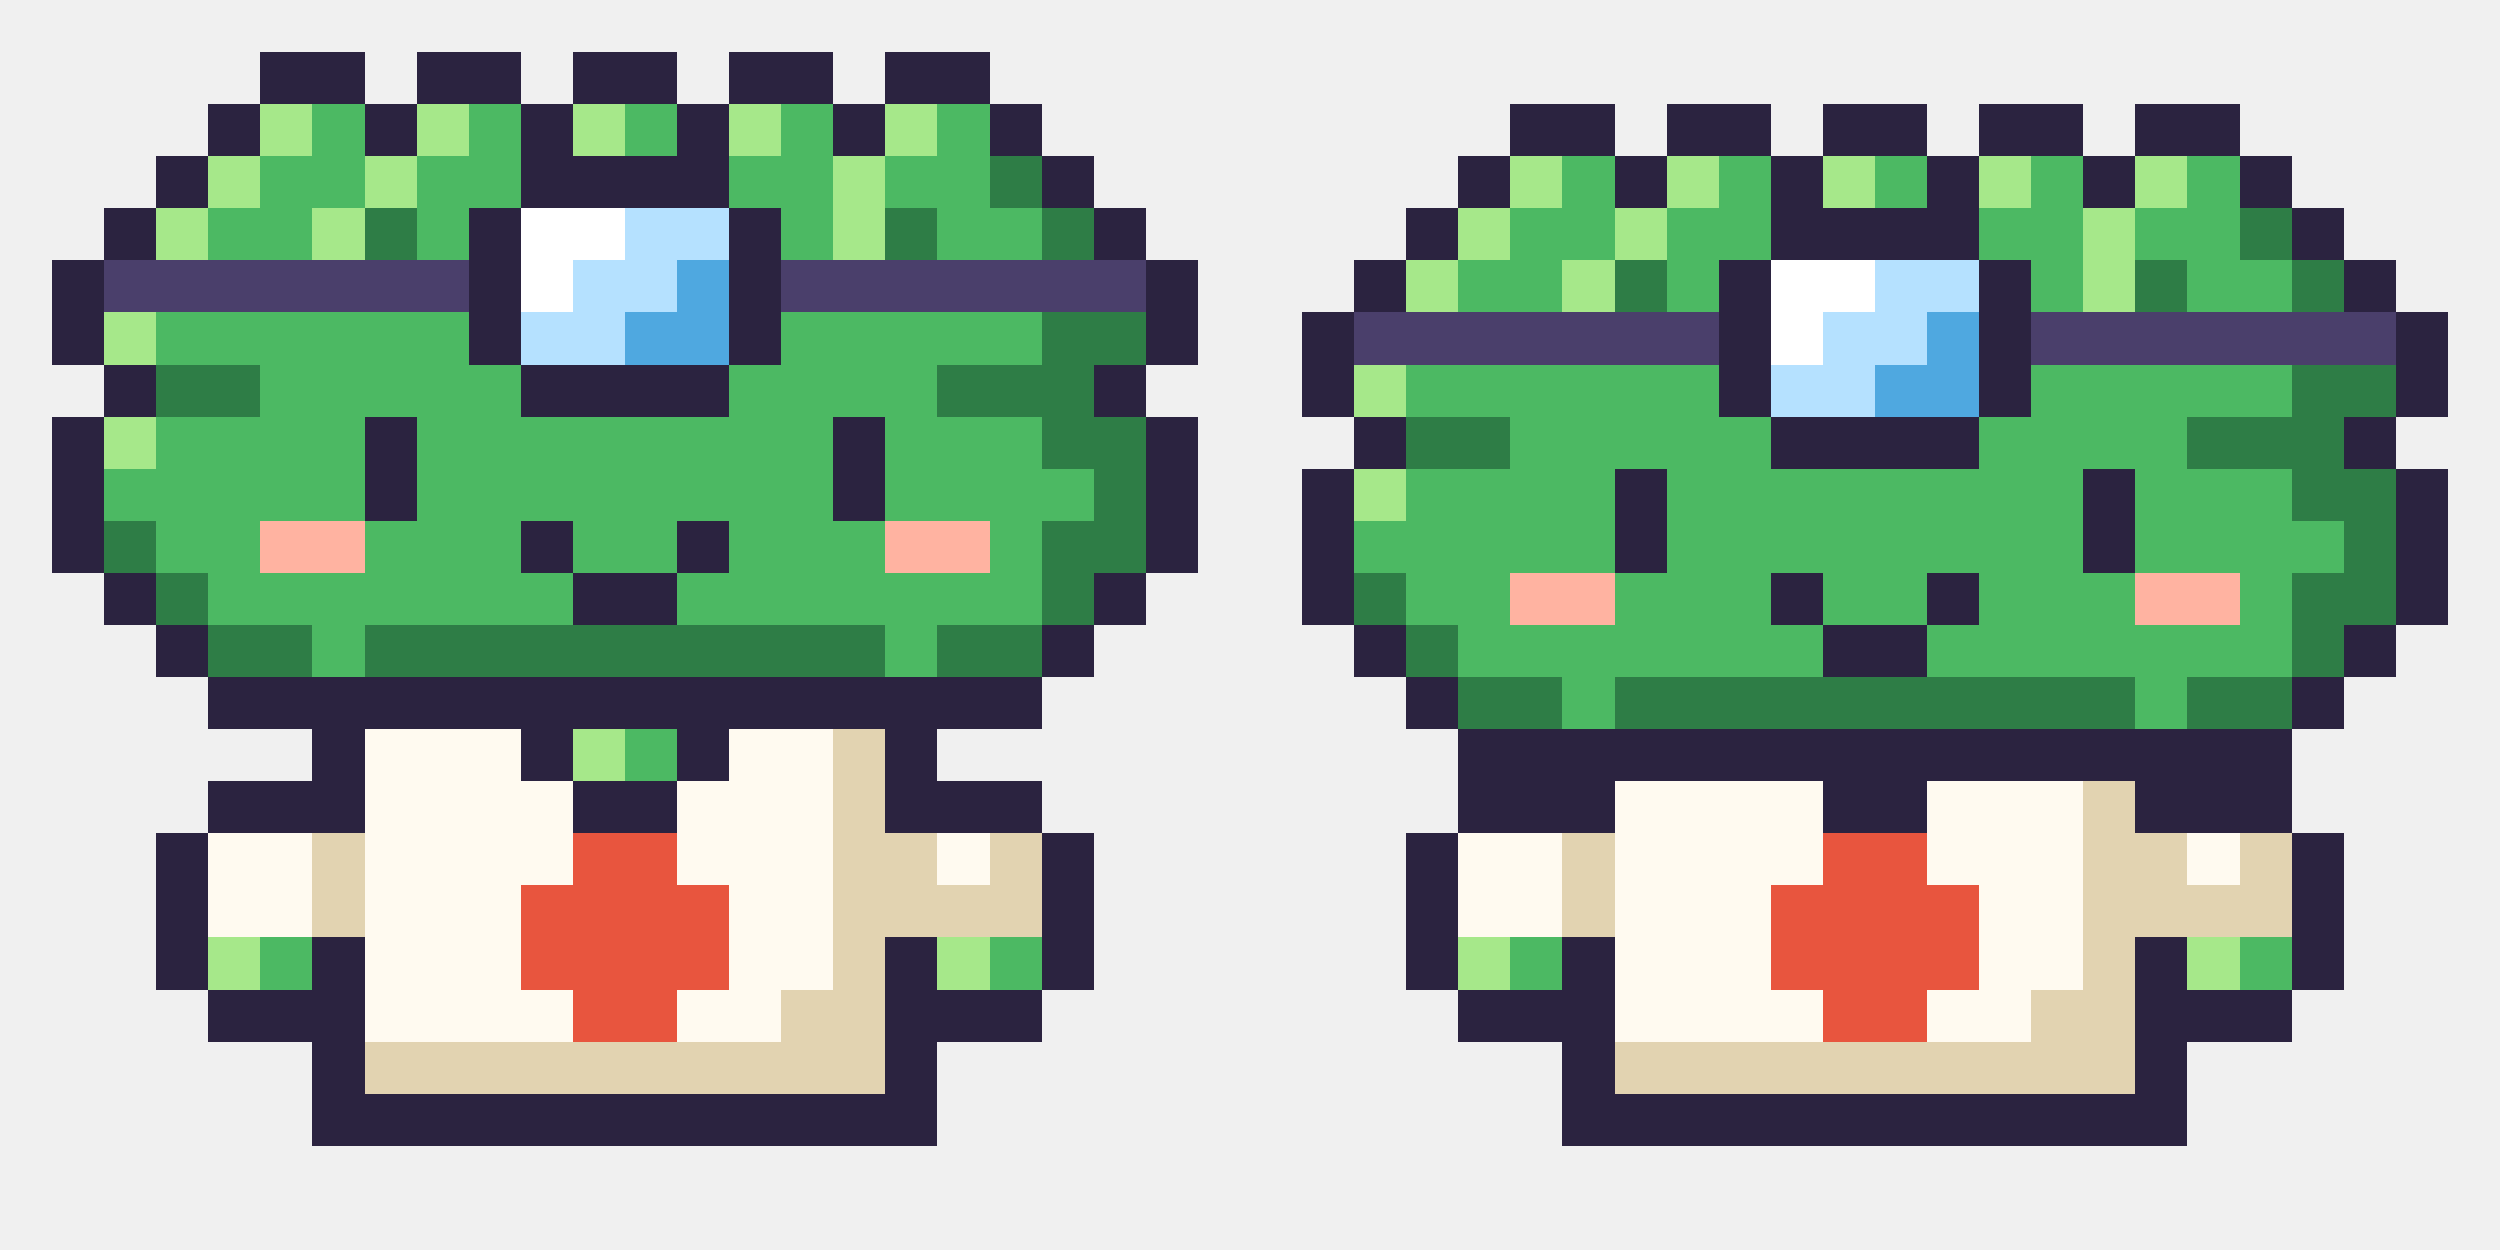
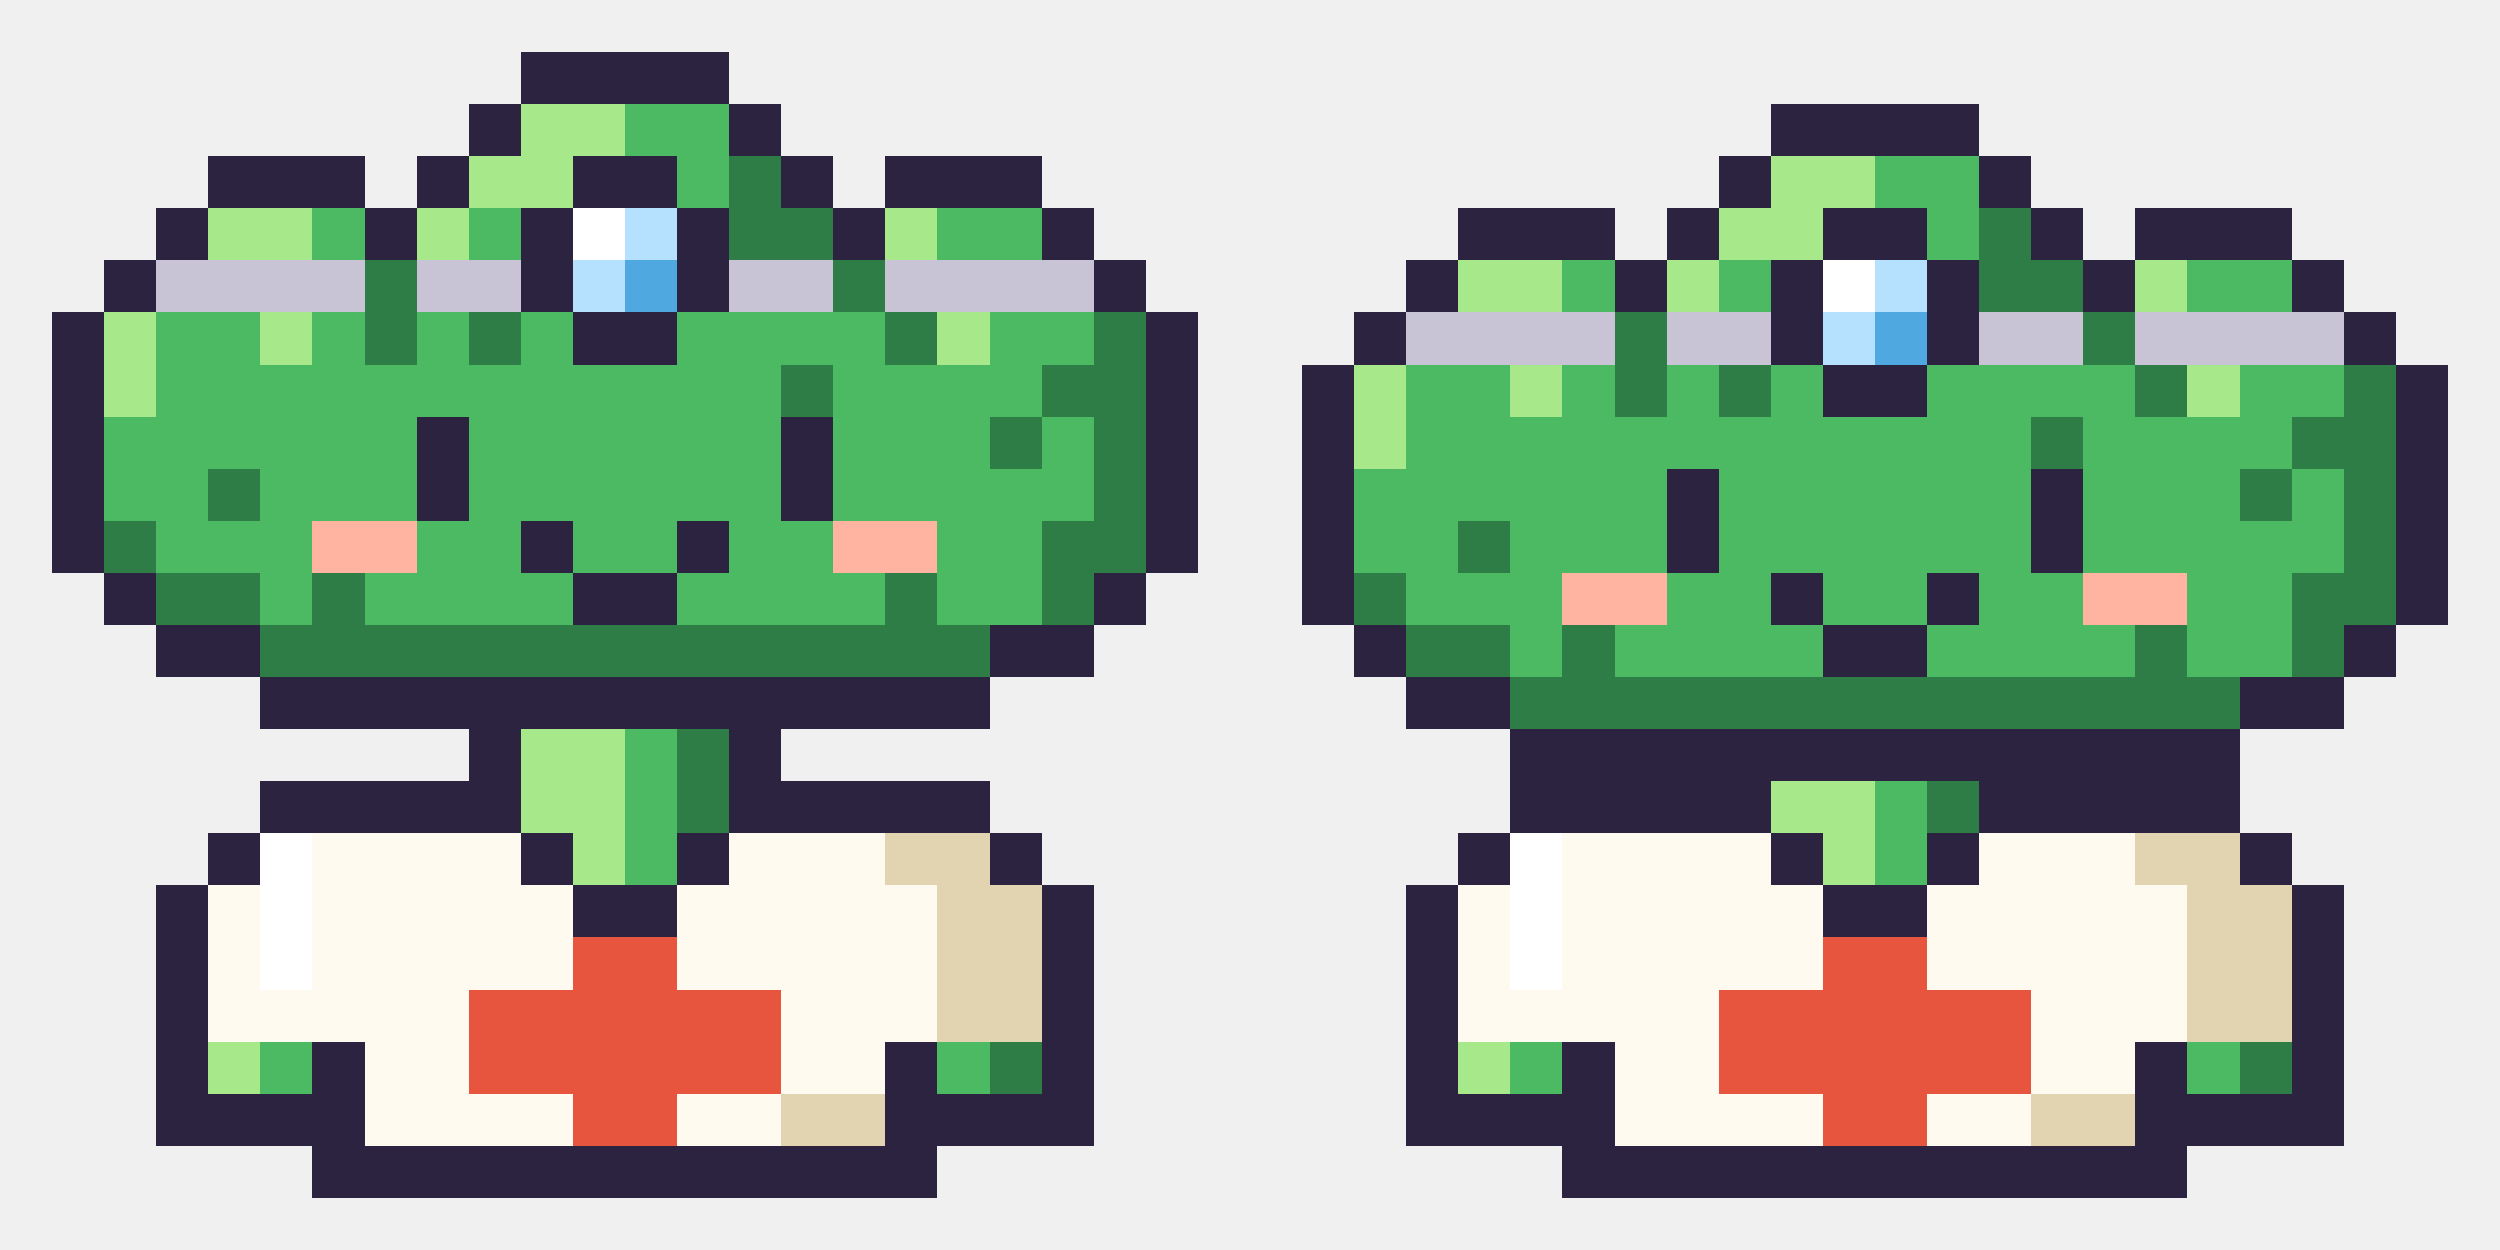
<svg xmlns="http://www.w3.org/2000/svg" width="192" height="96" viewBox="0 0 48 24" shape-rendering="crispEdges">
-   <rect x="5" y="1" width="2" height="1" fill="#2b2340" />
-   <rect x="8" y="1" width="2" height="1" fill="#2b2340" />
-   <rect x="11" y="1" width="2" height="1" fill="#2b2340" />
-   <rect x="14" y="1" width="2" height="1" fill="#2b2340" />
-   <rect x="17" y="1" width="2" height="1" fill="#2b2340" />
-   <rect x="4" y="2" width="1" height="1" fill="#2b2340" />
-   <rect x="5" y="2" width="1" height="1" fill="#a6e88a" />
-   <rect x="6" y="2" width="1" height="1" fill="#4cb963" />
-   <rect x="7" y="2" width="1" height="1" fill="#2b2340" />
-   <rect x="8" y="2" width="1" height="1" fill="#a6e88a" />
-   <rect x="9" y="2" width="1" height="1" fill="#4cb963" />
-   <rect x="10" y="2" width="1" height="1" fill="#2b2340" />
-   <rect x="11" y="2" width="1" height="1" fill="#a6e88a" />
-   <rect x="12" y="2" width="1" height="1" fill="#4cb963" />
-   <rect x="13" y="2" width="1" height="1" fill="#2b2340" />
-   <rect x="14" y="2" width="1" height="1" fill="#a6e88a" />
-   <rect x="15" y="2" width="1" height="1" fill="#4cb963" />
-   <rect x="16" y="2" width="1" height="1" fill="#2b2340" />
-   <rect x="17" y="2" width="1" height="1" fill="#a6e88a" />
-   <rect x="18" y="2" width="1" height="1" fill="#4cb963" />
-   <rect x="19" y="2" width="1" height="1" fill="#2b2340" />
-   <rect x="3" y="3" width="1" height="1" fill="#2b2340" />
-   <rect x="4" y="3" width="1" height="1" fill="#a6e88a" />
-   <rect x="5" y="3" width="2" height="1" fill="#4cb963" />
-   <rect x="7" y="3" width="1" height="1" fill="#a6e88a" />
-   <rect x="8" y="3" width="2" height="1" fill="#4cb963" />
-   <rect x="10" y="3" width="4" height="1" fill="#2b2340" />
-   <rect x="14" y="3" width="2" height="1" fill="#4cb963" />
-   <rect x="16" y="3" width="1" height="1" fill="#a6e88a" />
-   <rect x="17" y="3" width="2" height="1" fill="#4cb963" />
-   <rect x="19" y="3" width="1" height="1" fill="#2e7d46" />
-   <rect x="20" y="3" width="1" height="1" fill="#2b2340" />
-   <rect x="2" y="4" width="1" height="1" fill="#2b2340" />
-   <rect x="3" y="4" width="1" height="1" fill="#a6e88a" />
-   <rect x="4" y="4" width="2" height="1" fill="#4cb963" />
-   <rect x="6" y="4" width="1" height="1" fill="#a6e88a" />
-   <rect x="7" y="4" width="1" height="1" fill="#2e7d46" />
-   <rect x="8" y="4" width="1" height="1" fill="#4cb963" />
-   <rect x="9" y="4" width="1" height="1" fill="#2b2340" />
-   <rect x="10" y="4" width="2" height="1" fill="#ffffff" />
-   <rect x="12" y="4" width="2" height="1" fill="#b5e1ff" />
-   <rect x="14" y="4" width="1" height="1" fill="#2b2340" />
-   <rect x="15" y="4" width="1" height="1" fill="#4cb963" />
-   <rect x="16" y="4" width="1" height="1" fill="#a6e88a" />
-   <rect x="17" y="4" width="1" height="1" fill="#2e7d46" />
+   <rect x="10" y="1" width="4" height="1" fill="#2b2340" />
+   <rect x="9" y="2" width="1" height="1" fill="#2b2340" />
+   <rect x="10" y="2" width="2" height="1" fill="#a6e88a" />
+   <rect x="12" y="2" width="2" height="1" fill="#4cb963" />
+   <rect x="14" y="2" width="1" height="1" fill="#2b2340" />
+   <rect x="4" y="3" width="3" height="1" fill="#2b2340" />
+   <rect x="8" y="3" width="1" height="1" fill="#2b2340" />
+   <rect x="9" y="3" width="2" height="1" fill="#a6e88a" />
+   <rect x="11" y="3" width="2" height="1" fill="#2b2340" />
+   <rect x="13" y="3" width="1" height="1" fill="#4cb963" />
+   <rect x="14" y="3" width="1" height="1" fill="#2e7d46" />
+   <rect x="15" y="3" width="1" height="1" fill="#2b2340" />
+   <rect x="17" y="3" width="3" height="1" fill="#2b2340" />
+   <rect x="3" y="4" width="1" height="1" fill="#2b2340" />
+   <rect x="4" y="4" width="2" height="1" fill="#a6e88a" />
+   <rect x="6" y="4" width="1" height="1" fill="#4cb963" />
+   <rect x="7" y="4" width="1" height="1" fill="#2b2340" />
+   <rect x="8" y="4" width="1" height="1" fill="#a6e88a" />
+   <rect x="9" y="4" width="1" height="1" fill="#4cb963" />
+   <rect x="10" y="4" width="1" height="1" fill="#2b2340" />
+   <rect x="11" y="4" width="1" height="1" fill="#ffffff" />
+   <rect x="12" y="4" width="1" height="1" fill="#b5e1ff" />
+   <rect x="13" y="4" width="1" height="1" fill="#2b2340" />
+   <rect x="14" y="4" width="2" height="1" fill="#2e7d46" />
+   <rect x="16" y="4" width="1" height="1" fill="#2b2340" />
+   <rect x="17" y="4" width="1" height="1" fill="#a6e88a" />
  <rect x="18" y="4" width="2" height="1" fill="#4cb963" />
-   <rect x="20" y="4" width="1" height="1" fill="#2e7d46" />
-   <rect x="21" y="4" width="1" height="1" fill="#2b2340" />
-   <rect x="1" y="5" width="1" height="1" fill="#2b2340" />
-   <rect x="2" y="5" width="7" height="1" fill="#4a3f6b" />
-   <rect x="9" y="5" width="1" height="1" fill="#2b2340" />
-   <rect x="10" y="5" width="1" height="1" fill="#ffffff" />
-   <rect x="11" y="5" width="2" height="1" fill="#b5e1ff" />
-   <rect x="13" y="5" width="1" height="1" fill="#4fa8e0" />
-   <rect x="14" y="5" width="1" height="1" fill="#2b2340" />
-   <rect x="15" y="5" width="7" height="1" fill="#4a3f6b" />
-   <rect x="22" y="5" width="1" height="1" fill="#2b2340" />
+   <rect x="20" y="4" width="1" height="1" fill="#2b2340" />
+   <rect x="2" y="5" width="1" height="1" fill="#2b2340" />
+   <rect x="3" y="5" width="4" height="1" fill="#c9c3d6" />
+   <rect x="7" y="5" width="1" height="1" fill="#2e7d46" />
+   <rect x="8" y="5" width="2" height="1" fill="#c9c3d6" />
+   <rect x="10" y="5" width="1" height="1" fill="#2b2340" />
+   <rect x="11" y="5" width="1" height="1" fill="#b5e1ff" />
+   <rect x="12" y="5" width="1" height="1" fill="#4fa8e0" />
+   <rect x="13" y="5" width="1" height="1" fill="#2b2340" />
+   <rect x="14" y="5" width="2" height="1" fill="#c9c3d6" />
+   <rect x="16" y="5" width="1" height="1" fill="#2e7d46" />
+   <rect x="17" y="5" width="4" height="1" fill="#c9c3d6" />
+   <rect x="21" y="5" width="1" height="1" fill="#2b2340" />
  <rect x="1" y="6" width="1" height="1" fill="#2b2340" />
  <rect x="2" y="6" width="1" height="1" fill="#a6e88a" />
-   <rect x="3" y="6" width="6" height="1" fill="#4cb963" />
-   <rect x="9" y="6" width="1" height="1" fill="#2b2340" />
-   <rect x="10" y="6" width="2" height="1" fill="#b5e1ff" />
-   <rect x="12" y="6" width="2" height="1" fill="#4fa8e0" />
-   <rect x="14" y="6" width="1" height="1" fill="#2b2340" />
-   <rect x="15" y="6" width="5" height="1" fill="#4cb963" />
-   <rect x="20" y="6" width="2" height="1" fill="#2e7d46" />
+   <rect x="3" y="6" width="2" height="1" fill="#4cb963" />
+   <rect x="5" y="6" width="1" height="1" fill="#a6e88a" />
+   <rect x="6" y="6" width="1" height="1" fill="#4cb963" />
+   <rect x="7" y="6" width="1" height="1" fill="#2e7d46" />
+   <rect x="8" y="6" width="1" height="1" fill="#4cb963" />
+   <rect x="9" y="6" width="1" height="1" fill="#2e7d46" />
+   <rect x="10" y="6" width="1" height="1" fill="#4cb963" />
+   <rect x="11" y="6" width="2" height="1" fill="#2b2340" />
+   <rect x="13" y="6" width="4" height="1" fill="#4cb963" />
+   <rect x="17" y="6" width="1" height="1" fill="#2e7d46" />
+   <rect x="18" y="6" width="1" height="1" fill="#a6e88a" />
+   <rect x="19" y="6" width="2" height="1" fill="#4cb963" />
+   <rect x="21" y="6" width="1" height="1" fill="#2e7d46" />
  <rect x="22" y="6" width="1" height="1" fill="#2b2340" />
-   <rect x="2" y="7" width="1" height="1" fill="#2b2340" />
-   <rect x="3" y="7" width="2" height="1" fill="#2e7d46" />
-   <rect x="5" y="7" width="5" height="1" fill="#4cb963" />
-   <rect x="10" y="7" width="4" height="1" fill="#2b2340" />
-   <rect x="14" y="7" width="4" height="1" fill="#4cb963" />
-   <rect x="18" y="7" width="3" height="1" fill="#2e7d46" />
-   <rect x="21" y="7" width="1" height="1" fill="#2b2340" />
+   <rect x="1" y="7" width="1" height="1" fill="#2b2340" />
+   <rect x="2" y="7" width="1" height="1" fill="#a6e88a" />
+   <rect x="3" y="7" width="12" height="1" fill="#4cb963" />
+   <rect x="15" y="7" width="1" height="1" fill="#2e7d46" />
+   <rect x="16" y="7" width="4" height="1" fill="#4cb963" />
+   <rect x="20" y="7" width="2" height="1" fill="#2e7d46" />
+   <rect x="22" y="7" width="1" height="1" fill="#2b2340" />
  <rect x="1" y="8" width="1" height="1" fill="#2b2340" />
-   <rect x="2" y="8" width="1" height="1" fill="#a6e88a" />
-   <rect x="3" y="8" width="4" height="1" fill="#4cb963" />
-   <rect x="7" y="8" width="1" height="1" fill="#2b2340" />
-   <rect x="8" y="8" width="8" height="1" fill="#4cb963" />
-   <rect x="16" y="8" width="1" height="1" fill="#2b2340" />
-   <rect x="17" y="8" width="3" height="1" fill="#4cb963" />
-   <rect x="20" y="8" width="2" height="1" fill="#2e7d46" />
+   <rect x="2" y="8" width="6" height="1" fill="#4cb963" />
+   <rect x="8" y="8" width="1" height="1" fill="#2b2340" />
+   <rect x="9" y="8" width="6" height="1" fill="#4cb963" />
+   <rect x="15" y="8" width="1" height="1" fill="#2b2340" />
+   <rect x="16" y="8" width="3" height="1" fill="#4cb963" />
+   <rect x="19" y="8" width="1" height="1" fill="#2e7d46" />
+   <rect x="20" y="8" width="1" height="1" fill="#4cb963" />
+   <rect x="21" y="8" width="1" height="1" fill="#2e7d46" />
  <rect x="22" y="8" width="1" height="1" fill="#2b2340" />
  <rect x="1" y="9" width="1" height="1" fill="#2b2340" />
-   <rect x="2" y="9" width="5" height="1" fill="#4cb963" />
-   <rect x="7" y="9" width="1" height="1" fill="#2b2340" />
-   <rect x="8" y="9" width="8" height="1" fill="#4cb963" />
-   <rect x="16" y="9" width="1" height="1" fill="#2b2340" />
-   <rect x="17" y="9" width="4" height="1" fill="#4cb963" />
+   <rect x="2" y="9" width="2" height="1" fill="#4cb963" />
+   <rect x="4" y="9" width="1" height="1" fill="#2e7d46" />
+   <rect x="5" y="9" width="3" height="1" fill="#4cb963" />
+   <rect x="8" y="9" width="1" height="1" fill="#2b2340" />
+   <rect x="9" y="9" width="6" height="1" fill="#4cb963" />
+   <rect x="15" y="9" width="1" height="1" fill="#2b2340" />
+   <rect x="16" y="9" width="5" height="1" fill="#4cb963" />
  <rect x="21" y="9" width="1" height="1" fill="#2e7d46" />
  <rect x="22" y="9" width="1" height="1" fill="#2b2340" />
  <rect x="1" y="10" width="1" height="1" fill="#2b2340" />
  <rect x="2" y="10" width="1" height="1" fill="#2e7d46" />
-   <rect x="3" y="10" width="2" height="1" fill="#4cb963" />
-   <rect x="5" y="10" width="2" height="1" fill="#ffb3a1" />
-   <rect x="7" y="10" width="3" height="1" fill="#4cb963" />
+   <rect x="3" y="10" width="3" height="1" fill="#4cb963" />
+   <rect x="6" y="10" width="2" height="1" fill="#ffb3a1" />
+   <rect x="8" y="10" width="2" height="1" fill="#4cb963" />
  <rect x="10" y="10" width="1" height="1" fill="#2b2340" />
  <rect x="11" y="10" width="2" height="1" fill="#4cb963" />
  <rect x="13" y="10" width="1" height="1" fill="#2b2340" />
-   <rect x="14" y="10" width="3" height="1" fill="#4cb963" />
-   <rect x="17" y="10" width="2" height="1" fill="#ffb3a1" />
-   <rect x="19" y="10" width="1" height="1" fill="#4cb963" />
+   <rect x="14" y="10" width="2" height="1" fill="#4cb963" />
+   <rect x="16" y="10" width="2" height="1" fill="#ffb3a1" />
+   <rect x="18" y="10" width="2" height="1" fill="#4cb963" />
  <rect x="20" y="10" width="2" height="1" fill="#2e7d46" />
  <rect x="22" y="10" width="1" height="1" fill="#2b2340" />
  <rect x="2" y="11" width="1" height="1" fill="#2b2340" />
-   <rect x="3" y="11" width="1" height="1" fill="#2e7d46" />
-   <rect x="4" y="11" width="7" height="1" fill="#4cb963" />
+   <rect x="3" y="11" width="2" height="1" fill="#2e7d46" />
+   <rect x="5" y="11" width="1" height="1" fill="#4cb963" />
+   <rect x="6" y="11" width="1" height="1" fill="#2e7d46" />
+   <rect x="7" y="11" width="4" height="1" fill="#4cb963" />
  <rect x="11" y="11" width="2" height="1" fill="#2b2340" />
-   <rect x="13" y="11" width="7" height="1" fill="#4cb963" />
+   <rect x="13" y="11" width="4" height="1" fill="#4cb963" />
+   <rect x="17" y="11" width="1" height="1" fill="#2e7d46" />
+   <rect x="18" y="11" width="2" height="1" fill="#4cb963" />
  <rect x="20" y="11" width="1" height="1" fill="#2e7d46" />
  <rect x="21" y="11" width="1" height="1" fill="#2b2340" />
-   <rect x="3" y="12" width="1" height="1" fill="#2b2340" />
-   <rect x="4" y="12" width="2" height="1" fill="#2e7d46" />
-   <rect x="6" y="12" width="1" height="1" fill="#4cb963" />
-   <rect x="7" y="12" width="10" height="1" fill="#2e7d46" />
-   <rect x="17" y="12" width="1" height="1" fill="#4cb963" />
-   <rect x="18" y="12" width="2" height="1" fill="#2e7d46" />
-   <rect x="20" y="12" width="1" height="1" fill="#2b2340" />
-   <rect x="4" y="13" width="16" height="1" fill="#2b2340" />
-   <rect x="6" y="14" width="1" height="1" fill="#2b2340" />
-   <rect x="7" y="14" width="3" height="1" fill="#fffaf0" />
-   <rect x="10" y="14" width="1" height="1" fill="#2b2340" />
-   <rect x="11" y="14" width="1" height="1" fill="#a6e88a" />
+   <rect x="3" y="12" width="2" height="1" fill="#2b2340" />
+   <rect x="5" y="12" width="14" height="1" fill="#2e7d46" />
+   <rect x="19" y="12" width="2" height="1" fill="#2b2340" />
+   <rect x="5" y="13" width="14" height="1" fill="#2b2340" />
+   <rect x="9" y="14" width="1" height="1" fill="#2b2340" />
+   <rect x="10" y="14" width="2" height="1" fill="#a6e88a" />
  <rect x="12" y="14" width="1" height="1" fill="#4cb963" />
-   <rect x="13" y="14" width="1" height="1" fill="#2b2340" />
-   <rect x="14" y="14" width="2" height="1" fill="#fffaf0" />
-   <rect x="16" y="14" width="1" height="1" fill="#e2d3b1" />
-   <rect x="17" y="14" width="1" height="1" fill="#2b2340" />
-   <rect x="4" y="15" width="3" height="1" fill="#2b2340" />
-   <rect x="7" y="15" width="4" height="1" fill="#fffaf0" />
-   <rect x="11" y="15" width="2" height="1" fill="#2b2340" />
-   <rect x="13" y="15" width="3" height="1" fill="#fffaf0" />
-   <rect x="16" y="15" width="1" height="1" fill="#e2d3b1" />
-   <rect x="17" y="15" width="3" height="1" fill="#2b2340" />
-   <rect x="3" y="16" width="1" height="1" fill="#2b2340" />
-   <rect x="4" y="16" width="2" height="1" fill="#fffaf0" />
-   <rect x="6" y="16" width="1" height="1" fill="#e2d3b1" />
-   <rect x="7" y="16" width="4" height="1" fill="#fffaf0" />
-   <rect x="11" y="16" width="2" height="1" fill="#e8553e" />
-   <rect x="13" y="16" width="3" height="1" fill="#fffaf0" />
-   <rect x="16" y="16" width="2" height="1" fill="#e2d3b1" />
-   <rect x="18" y="16" width="1" height="1" fill="#fffaf0" />
-   <rect x="19" y="16" width="1" height="1" fill="#e2d3b1" />
-   <rect x="20" y="16" width="1" height="1" fill="#2b2340" />
+   <rect x="13" y="14" width="1" height="1" fill="#2e7d46" />
+   <rect x="14" y="14" width="1" height="1" fill="#2b2340" />
+   <rect x="5" y="15" width="5" height="1" fill="#2b2340" />
+   <rect x="10" y="15" width="2" height="1" fill="#a6e88a" />
+   <rect x="12" y="15" width="1" height="1" fill="#4cb963" />
+   <rect x="13" y="15" width="1" height="1" fill="#2e7d46" />
+   <rect x="14" y="15" width="5" height="1" fill="#2b2340" />
+   <rect x="4" y="16" width="1" height="1" fill="#2b2340" />
+   <rect x="5" y="16" width="1" height="1" fill="#ffffff" />
+   <rect x="6" y="16" width="4" height="1" fill="#fffaf0" />
+   <rect x="10" y="16" width="1" height="1" fill="#2b2340" />
+   <rect x="11" y="16" width="1" height="1" fill="#a6e88a" />
+   <rect x="12" y="16" width="1" height="1" fill="#4cb963" />
+   <rect x="13" y="16" width="1" height="1" fill="#2b2340" />
+   <rect x="14" y="16" width="3" height="1" fill="#fffaf0" />
+   <rect x="17" y="16" width="2" height="1" fill="#e2d3b1" />
+   <rect x="19" y="16" width="1" height="1" fill="#2b2340" />
  <rect x="3" y="17" width="1" height="1" fill="#2b2340" />
-   <rect x="4" y="17" width="2" height="1" fill="#fffaf0" />
-   <rect x="6" y="17" width="1" height="1" fill="#e2d3b1" />
-   <rect x="7" y="17" width="3" height="1" fill="#fffaf0" />
-   <rect x="10" y="17" width="4" height="1" fill="#e8553e" />
-   <rect x="14" y="17" width="2" height="1" fill="#fffaf0" />
-   <rect x="16" y="17" width="4" height="1" fill="#e2d3b1" />
+   <rect x="4" y="17" width="1" height="1" fill="#fffaf0" />
+   <rect x="5" y="17" width="1" height="1" fill="#ffffff" />
+   <rect x="6" y="17" width="5" height="1" fill="#fffaf0" />
+   <rect x="11" y="17" width="2" height="1" fill="#2b2340" />
+   <rect x="13" y="17" width="5" height="1" fill="#fffaf0" />
+   <rect x="18" y="17" width="2" height="1" fill="#e2d3b1" />
  <rect x="20" y="17" width="1" height="1" fill="#2b2340" />
  <rect x="3" y="18" width="1" height="1" fill="#2b2340" />
-   <rect x="4" y="18" width="1" height="1" fill="#a6e88a" />
-   <rect x="5" y="18" width="1" height="1" fill="#4cb963" />
-   <rect x="6" y="18" width="1" height="1" fill="#2b2340" />
-   <rect x="7" y="18" width="3" height="1" fill="#fffaf0" />
-   <rect x="10" y="18" width="4" height="1" fill="#e8553e" />
-   <rect x="14" y="18" width="2" height="1" fill="#fffaf0" />
-   <rect x="16" y="18" width="1" height="1" fill="#e2d3b1" />
-   <rect x="17" y="18" width="1" height="1" fill="#2b2340" />
-   <rect x="18" y="18" width="1" height="1" fill="#a6e88a" />
-   <rect x="19" y="18" width="1" height="1" fill="#4cb963" />
+   <rect x="4" y="18" width="1" height="1" fill="#fffaf0" />
+   <rect x="5" y="18" width="1" height="1" fill="#ffffff" />
+   <rect x="6" y="18" width="5" height="1" fill="#fffaf0" />
+   <rect x="11" y="18" width="2" height="1" fill="#e8553e" />
+   <rect x="13" y="18" width="5" height="1" fill="#fffaf0" />
+   <rect x="18" y="18" width="2" height="1" fill="#e2d3b1" />
  <rect x="20" y="18" width="1" height="1" fill="#2b2340" />
-   <rect x="4" y="19" width="3" height="1" fill="#2b2340" />
-   <rect x="7" y="19" width="4" height="1" fill="#fffaf0" />
-   <rect x="11" y="19" width="2" height="1" fill="#e8553e" />
-   <rect x="13" y="19" width="2" height="1" fill="#fffaf0" />
-   <rect x="15" y="19" width="2" height="1" fill="#e2d3b1" />
-   <rect x="17" y="19" width="3" height="1" fill="#2b2340" />
+   <rect x="3" y="19" width="1" height="1" fill="#2b2340" />
+   <rect x="4" y="19" width="5" height="1" fill="#fffaf0" />
+   <rect x="9" y="19" width="6" height="1" fill="#e8553e" />
+   <rect x="15" y="19" width="3" height="1" fill="#fffaf0" />
+   <rect x="18" y="19" width="2" height="1" fill="#e2d3b1" />
+   <rect x="20" y="19" width="1" height="1" fill="#2b2340" />
+   <rect x="3" y="20" width="1" height="1" fill="#2b2340" />
+   <rect x="4" y="20" width="1" height="1" fill="#a6e88a" />
+   <rect x="5" y="20" width="1" height="1" fill="#4cb963" />
  <rect x="6" y="20" width="1" height="1" fill="#2b2340" />
-   <rect x="7" y="20" width="10" height="1" fill="#e2d3b1" />
+   <rect x="7" y="20" width="2" height="1" fill="#fffaf0" />
+   <rect x="9" y="20" width="6" height="1" fill="#e8553e" />
+   <rect x="15" y="20" width="2" height="1" fill="#fffaf0" />
  <rect x="17" y="20" width="1" height="1" fill="#2b2340" />
-   <rect x="6" y="21" width="12" height="1" fill="#2b2340" />
-   <rect x="29" y="2" width="2" height="1" fill="#2b2340" />
-   <rect x="32" y="2" width="2" height="1" fill="#2b2340" />
-   <rect x="35" y="2" width="2" height="1" fill="#2b2340" />
-   <rect x="38" y="2" width="2" height="1" fill="#2b2340" />
-   <rect x="41" y="2" width="2" height="1" fill="#2b2340" />
-   <rect x="28" y="3" width="1" height="1" fill="#2b2340" />
-   <rect x="29" y="3" width="1" height="1" fill="#a6e88a" />
-   <rect x="30" y="3" width="1" height="1" fill="#4cb963" />
-   <rect x="31" y="3" width="1" height="1" fill="#2b2340" />
-   <rect x="32" y="3" width="1" height="1" fill="#a6e88a" />
-   <rect x="33" y="3" width="1" height="1" fill="#4cb963" />
-   <rect x="34" y="3" width="1" height="1" fill="#2b2340" />
-   <rect x="35" y="3" width="1" height="1" fill="#a6e88a" />
-   <rect x="36" y="3" width="1" height="1" fill="#4cb963" />
-   <rect x="37" y="3" width="1" height="1" fill="#2b2340" />
-   <rect x="38" y="3" width="1" height="1" fill="#a6e88a" />
-   <rect x="39" y="3" width="1" height="1" fill="#4cb963" />
-   <rect x="40" y="3" width="1" height="1" fill="#2b2340" />
-   <rect x="41" y="3" width="1" height="1" fill="#a6e88a" />
-   <rect x="42" y="3" width="1" height="1" fill="#4cb963" />
-   <rect x="43" y="3" width="1" height="1" fill="#2b2340" />
-   <rect x="27" y="4" width="1" height="1" fill="#2b2340" />
-   <rect x="28" y="4" width="1" height="1" fill="#a6e88a" />
-   <rect x="29" y="4" width="2" height="1" fill="#4cb963" />
-   <rect x="31" y="4" width="1" height="1" fill="#a6e88a" />
-   <rect x="32" y="4" width="2" height="1" fill="#4cb963" />
-   <rect x="34" y="4" width="4" height="1" fill="#2b2340" />
-   <rect x="38" y="4" width="2" height="1" fill="#4cb963" />
-   <rect x="40" y="4" width="1" height="1" fill="#a6e88a" />
-   <rect x="41" y="4" width="2" height="1" fill="#4cb963" />
-   <rect x="43" y="4" width="1" height="1" fill="#2e7d46" />
-   <rect x="44" y="4" width="1" height="1" fill="#2b2340" />
-   <rect x="26" y="5" width="1" height="1" fill="#2b2340" />
-   <rect x="27" y="5" width="1" height="1" fill="#a6e88a" />
-   <rect x="28" y="5" width="2" height="1" fill="#4cb963" />
-   <rect x="30" y="5" width="1" height="1" fill="#a6e88a" />
-   <rect x="31" y="5" width="1" height="1" fill="#2e7d46" />
-   <rect x="32" y="5" width="1" height="1" fill="#4cb963" />
-   <rect x="33" y="5" width="1" height="1" fill="#2b2340" />
-   <rect x="34" y="5" width="2" height="1" fill="#ffffff" />
-   <rect x="36" y="5" width="2" height="1" fill="#b5e1ff" />
-   <rect x="38" y="5" width="1" height="1" fill="#2b2340" />
-   <rect x="39" y="5" width="1" height="1" fill="#4cb963" />
-   <rect x="40" y="5" width="1" height="1" fill="#a6e88a" />
-   <rect x="41" y="5" width="1" height="1" fill="#2e7d46" />
+   <rect x="18" y="20" width="1" height="1" fill="#4cb963" />
+   <rect x="19" y="20" width="1" height="1" fill="#2e7d46" />
+   <rect x="20" y="20" width="1" height="1" fill="#2b2340" />
+   <rect x="3" y="21" width="4" height="1" fill="#2b2340" />
+   <rect x="7" y="21" width="4" height="1" fill="#fffaf0" />
+   <rect x="11" y="21" width="2" height="1" fill="#e8553e" />
+   <rect x="13" y="21" width="2" height="1" fill="#fffaf0" />
+   <rect x="15" y="21" width="2" height="1" fill="#e2d3b1" />
+   <rect x="17" y="21" width="4" height="1" fill="#2b2340" />
+   <rect x="6" y="22" width="12" height="1" fill="#2b2340" />
+   <rect x="34" y="2" width="4" height="1" fill="#2b2340" />
+   <rect x="33" y="3" width="1" height="1" fill="#2b2340" />
+   <rect x="34" y="3" width="2" height="1" fill="#a6e88a" />
+   <rect x="36" y="3" width="2" height="1" fill="#4cb963" />
+   <rect x="38" y="3" width="1" height="1" fill="#2b2340" />
+   <rect x="28" y="4" width="3" height="1" fill="#2b2340" />
+   <rect x="32" y="4" width="1" height="1" fill="#2b2340" />
+   <rect x="33" y="4" width="2" height="1" fill="#a6e88a" />
+   <rect x="35" y="4" width="2" height="1" fill="#2b2340" />
+   <rect x="37" y="4" width="1" height="1" fill="#4cb963" />
+   <rect x="38" y="4" width="1" height="1" fill="#2e7d46" />
+   <rect x="39" y="4" width="1" height="1" fill="#2b2340" />
+   <rect x="41" y="4" width="3" height="1" fill="#2b2340" />
+   <rect x="27" y="5" width="1" height="1" fill="#2b2340" />
+   <rect x="28" y="5" width="2" height="1" fill="#a6e88a" />
+   <rect x="30" y="5" width="1" height="1" fill="#4cb963" />
+   <rect x="31" y="5" width="1" height="1" fill="#2b2340" />
+   <rect x="32" y="5" width="1" height="1" fill="#a6e88a" />
+   <rect x="33" y="5" width="1" height="1" fill="#4cb963" />
+   <rect x="34" y="5" width="1" height="1" fill="#2b2340" />
+   <rect x="35" y="5" width="1" height="1" fill="#ffffff" />
+   <rect x="36" y="5" width="1" height="1" fill="#b5e1ff" />
+   <rect x="37" y="5" width="1" height="1" fill="#2b2340" />
+   <rect x="38" y="5" width="2" height="1" fill="#2e7d46" />
+   <rect x="40" y="5" width="1" height="1" fill="#2b2340" />
+   <rect x="41" y="5" width="1" height="1" fill="#a6e88a" />
  <rect x="42" y="5" width="2" height="1" fill="#4cb963" />
-   <rect x="44" y="5" width="1" height="1" fill="#2e7d46" />
-   <rect x="45" y="5" width="1" height="1" fill="#2b2340" />
-   <rect x="25" y="6" width="1" height="1" fill="#2b2340" />
-   <rect x="26" y="6" width="7" height="1" fill="#4a3f6b" />
-   <rect x="33" y="6" width="1" height="1" fill="#2b2340" />
-   <rect x="34" y="6" width="1" height="1" fill="#ffffff" />
-   <rect x="35" y="6" width="2" height="1" fill="#b5e1ff" />
-   <rect x="37" y="6" width="1" height="1" fill="#4fa8e0" />
-   <rect x="38" y="6" width="1" height="1" fill="#2b2340" />
-   <rect x="39" y="6" width="7" height="1" fill="#4a3f6b" />
-   <rect x="46" y="6" width="1" height="1" fill="#2b2340" />
+   <rect x="44" y="5" width="1" height="1" fill="#2b2340" />
+   <rect x="26" y="6" width="1" height="1" fill="#2b2340" />
+   <rect x="27" y="6" width="4" height="1" fill="#c9c3d6" />
+   <rect x="31" y="6" width="1" height="1" fill="#2e7d46" />
+   <rect x="32" y="6" width="2" height="1" fill="#c9c3d6" />
+   <rect x="34" y="6" width="1" height="1" fill="#2b2340" />
+   <rect x="35" y="6" width="1" height="1" fill="#b5e1ff" />
+   <rect x="36" y="6" width="1" height="1" fill="#4fa8e0" />
+   <rect x="37" y="6" width="1" height="1" fill="#2b2340" />
+   <rect x="38" y="6" width="2" height="1" fill="#c9c3d6" />
+   <rect x="40" y="6" width="1" height="1" fill="#2e7d46" />
+   <rect x="41" y="6" width="4" height="1" fill="#c9c3d6" />
+   <rect x="45" y="6" width="1" height="1" fill="#2b2340" />
  <rect x="25" y="7" width="1" height="1" fill="#2b2340" />
  <rect x="26" y="7" width="1" height="1" fill="#a6e88a" />
-   <rect x="27" y="7" width="6" height="1" fill="#4cb963" />
-   <rect x="33" y="7" width="1" height="1" fill="#2b2340" />
-   <rect x="34" y="7" width="2" height="1" fill="#b5e1ff" />
-   <rect x="36" y="7" width="2" height="1" fill="#4fa8e0" />
-   <rect x="38" y="7" width="1" height="1" fill="#2b2340" />
-   <rect x="39" y="7" width="5" height="1" fill="#4cb963" />
-   <rect x="44" y="7" width="2" height="1" fill="#2e7d46" />
+   <rect x="27" y="7" width="2" height="1" fill="#4cb963" />
+   <rect x="29" y="7" width="1" height="1" fill="#a6e88a" />
+   <rect x="30" y="7" width="1" height="1" fill="#4cb963" />
+   <rect x="31" y="7" width="1" height="1" fill="#2e7d46" />
+   <rect x="32" y="7" width="1" height="1" fill="#4cb963" />
+   <rect x="33" y="7" width="1" height="1" fill="#2e7d46" />
+   <rect x="34" y="7" width="1" height="1" fill="#4cb963" />
+   <rect x="35" y="7" width="2" height="1" fill="#2b2340" />
+   <rect x="37" y="7" width="4" height="1" fill="#4cb963" />
+   <rect x="41" y="7" width="1" height="1" fill="#2e7d46" />
+   <rect x="42" y="7" width="1" height="1" fill="#a6e88a" />
+   <rect x="43" y="7" width="2" height="1" fill="#4cb963" />
+   <rect x="45" y="7" width="1" height="1" fill="#2e7d46" />
  <rect x="46" y="7" width="1" height="1" fill="#2b2340" />
-   <rect x="26" y="8" width="1" height="1" fill="#2b2340" />
-   <rect x="27" y="8" width="2" height="1" fill="#2e7d46" />
-   <rect x="29" y="8" width="5" height="1" fill="#4cb963" />
-   <rect x="34" y="8" width="4" height="1" fill="#2b2340" />
-   <rect x="38" y="8" width="4" height="1" fill="#4cb963" />
-   <rect x="42" y="8" width="3" height="1" fill="#2e7d46" />
-   <rect x="45" y="8" width="1" height="1" fill="#2b2340" />
+   <rect x="25" y="8" width="1" height="1" fill="#2b2340" />
+   <rect x="26" y="8" width="1" height="1" fill="#a6e88a" />
+   <rect x="27" y="8" width="12" height="1" fill="#4cb963" />
+   <rect x="39" y="8" width="1" height="1" fill="#2e7d46" />
+   <rect x="40" y="8" width="4" height="1" fill="#4cb963" />
+   <rect x="44" y="8" width="2" height="1" fill="#2e7d46" />
+   <rect x="46" y="8" width="1" height="1" fill="#2b2340" />
  <rect x="25" y="9" width="1" height="1" fill="#2b2340" />
-   <rect x="26" y="9" width="1" height="1" fill="#a6e88a" />
-   <rect x="27" y="9" width="4" height="1" fill="#4cb963" />
-   <rect x="31" y="9" width="1" height="1" fill="#2b2340" />
-   <rect x="32" y="9" width="8" height="1" fill="#4cb963" />
-   <rect x="40" y="9" width="1" height="1" fill="#2b2340" />
-   <rect x="41" y="9" width="3" height="1" fill="#4cb963" />
-   <rect x="44" y="9" width="2" height="1" fill="#2e7d46" />
+   <rect x="26" y="9" width="6" height="1" fill="#4cb963" />
+   <rect x="32" y="9" width="1" height="1" fill="#2b2340" />
+   <rect x="33" y="9" width="6" height="1" fill="#4cb963" />
+   <rect x="39" y="9" width="1" height="1" fill="#2b2340" />
+   <rect x="40" y="9" width="3" height="1" fill="#4cb963" />
+   <rect x="43" y="9" width="1" height="1" fill="#2e7d46" />
+   <rect x="44" y="9" width="1" height="1" fill="#4cb963" />
+   <rect x="45" y="9" width="1" height="1" fill="#2e7d46" />
  <rect x="46" y="9" width="1" height="1" fill="#2b2340" />
  <rect x="25" y="10" width="1" height="1" fill="#2b2340" />
-   <rect x="26" y="10" width="5" height="1" fill="#4cb963" />
-   <rect x="31" y="10" width="1" height="1" fill="#2b2340" />
-   <rect x="32" y="10" width="8" height="1" fill="#4cb963" />
-   <rect x="40" y="10" width="1" height="1" fill="#2b2340" />
-   <rect x="41" y="10" width="4" height="1" fill="#4cb963" />
+   <rect x="26" y="10" width="2" height="1" fill="#4cb963" />
+   <rect x="28" y="10" width="1" height="1" fill="#2e7d46" />
+   <rect x="29" y="10" width="3" height="1" fill="#4cb963" />
+   <rect x="32" y="10" width="1" height="1" fill="#2b2340" />
+   <rect x="33" y="10" width="6" height="1" fill="#4cb963" />
+   <rect x="39" y="10" width="1" height="1" fill="#2b2340" />
+   <rect x="40" y="10" width="5" height="1" fill="#4cb963" />
  <rect x="45" y="10" width="1" height="1" fill="#2e7d46" />
  <rect x="46" y="10" width="1" height="1" fill="#2b2340" />
  <rect x="25" y="11" width="1" height="1" fill="#2b2340" />
  <rect x="26" y="11" width="1" height="1" fill="#2e7d46" />
-   <rect x="27" y="11" width="2" height="1" fill="#4cb963" />
-   <rect x="29" y="11" width="2" height="1" fill="#ffb3a1" />
-   <rect x="31" y="11" width="3" height="1" fill="#4cb963" />
+   <rect x="27" y="11" width="3" height="1" fill="#4cb963" />
+   <rect x="30" y="11" width="2" height="1" fill="#ffb3a1" />
+   <rect x="32" y="11" width="2" height="1" fill="#4cb963" />
  <rect x="34" y="11" width="1" height="1" fill="#2b2340" />
  <rect x="35" y="11" width="2" height="1" fill="#4cb963" />
  <rect x="37" y="11" width="1" height="1" fill="#2b2340" />
-   <rect x="38" y="11" width="3" height="1" fill="#4cb963" />
-   <rect x="41" y="11" width="2" height="1" fill="#ffb3a1" />
-   <rect x="43" y="11" width="1" height="1" fill="#4cb963" />
+   <rect x="38" y="11" width="2" height="1" fill="#4cb963" />
+   <rect x="40" y="11" width="2" height="1" fill="#ffb3a1" />
+   <rect x="42" y="11" width="2" height="1" fill="#4cb963" />
  <rect x="44" y="11" width="2" height="1" fill="#2e7d46" />
  <rect x="46" y="11" width="1" height="1" fill="#2b2340" />
  <rect x="26" y="12" width="1" height="1" fill="#2b2340" />
-   <rect x="27" y="12" width="1" height="1" fill="#2e7d46" />
-   <rect x="28" y="12" width="7" height="1" fill="#4cb963" />
+   <rect x="27" y="12" width="2" height="1" fill="#2e7d46" />
+   <rect x="29" y="12" width="1" height="1" fill="#4cb963" />
+   <rect x="30" y="12" width="1" height="1" fill="#2e7d46" />
+   <rect x="31" y="12" width="4" height="1" fill="#4cb963" />
  <rect x="35" y="12" width="2" height="1" fill="#2b2340" />
-   <rect x="37" y="12" width="7" height="1" fill="#4cb963" />
+   <rect x="37" y="12" width="4" height="1" fill="#4cb963" />
+   <rect x="41" y="12" width="1" height="1" fill="#2e7d46" />
+   <rect x="42" y="12" width="2" height="1" fill="#4cb963" />
  <rect x="44" y="12" width="1" height="1" fill="#2e7d46" />
  <rect x="45" y="12" width="1" height="1" fill="#2b2340" />
-   <rect x="27" y="13" width="1" height="1" fill="#2b2340" />
-   <rect x="28" y="13" width="2" height="1" fill="#2e7d46" />
-   <rect x="30" y="13" width="1" height="1" fill="#4cb963" />
-   <rect x="31" y="13" width="10" height="1" fill="#2e7d46" />
-   <rect x="41" y="13" width="1" height="1" fill="#4cb963" />
-   <rect x="42" y="13" width="2" height="1" fill="#2e7d46" />
-   <rect x="44" y="13" width="1" height="1" fill="#2b2340" />
-   <rect x="28" y="14" width="16" height="1" fill="#2b2340" />
-   <rect x="28" y="15" width="3" height="1" fill="#2b2340" />
-   <rect x="31" y="15" width="4" height="1" fill="#fffaf0" />
-   <rect x="35" y="15" width="2" height="1" fill="#2b2340" />
-   <rect x="37" y="15" width="3" height="1" fill="#fffaf0" />
-   <rect x="40" y="15" width="1" height="1" fill="#e2d3b1" />
-   <rect x="41" y="15" width="3" height="1" fill="#2b2340" />
-   <rect x="27" y="16" width="1" height="1" fill="#2b2340" />
-   <rect x="28" y="16" width="2" height="1" fill="#fffaf0" />
-   <rect x="30" y="16" width="1" height="1" fill="#e2d3b1" />
-   <rect x="31" y="16" width="4" height="1" fill="#fffaf0" />
-   <rect x="35" y="16" width="2" height="1" fill="#e8553e" />
-   <rect x="37" y="16" width="3" height="1" fill="#fffaf0" />
-   <rect x="40" y="16" width="2" height="1" fill="#e2d3b1" />
-   <rect x="42" y="16" width="1" height="1" fill="#fffaf0" />
-   <rect x="43" y="16" width="1" height="1" fill="#e2d3b1" />
-   <rect x="44" y="16" width="1" height="1" fill="#2b2340" />
+   <rect x="27" y="13" width="2" height="1" fill="#2b2340" />
+   <rect x="29" y="13" width="14" height="1" fill="#2e7d46" />
+   <rect x="43" y="13" width="2" height="1" fill="#2b2340" />
+   <rect x="29" y="14" width="14" height="1" fill="#2b2340" />
+   <rect x="29" y="15" width="5" height="1" fill="#2b2340" />
+   <rect x="34" y="15" width="2" height="1" fill="#a6e88a" />
+   <rect x="36" y="15" width="1" height="1" fill="#4cb963" />
+   <rect x="37" y="15" width="1" height="1" fill="#2e7d46" />
+   <rect x="38" y="15" width="5" height="1" fill="#2b2340" />
+   <rect x="28" y="16" width="1" height="1" fill="#2b2340" />
+   <rect x="29" y="16" width="1" height="1" fill="#ffffff" />
+   <rect x="30" y="16" width="4" height="1" fill="#fffaf0" />
+   <rect x="34" y="16" width="1" height="1" fill="#2b2340" />
+   <rect x="35" y="16" width="1" height="1" fill="#a6e88a" />
+   <rect x="36" y="16" width="1" height="1" fill="#4cb963" />
+   <rect x="37" y="16" width="1" height="1" fill="#2b2340" />
+   <rect x="38" y="16" width="3" height="1" fill="#fffaf0" />
+   <rect x="41" y="16" width="2" height="1" fill="#e2d3b1" />
+   <rect x="43" y="16" width="1" height="1" fill="#2b2340" />
  <rect x="27" y="17" width="1" height="1" fill="#2b2340" />
-   <rect x="28" y="17" width="2" height="1" fill="#fffaf0" />
-   <rect x="30" y="17" width="1" height="1" fill="#e2d3b1" />
-   <rect x="31" y="17" width="3" height="1" fill="#fffaf0" />
-   <rect x="34" y="17" width="4" height="1" fill="#e8553e" />
-   <rect x="38" y="17" width="2" height="1" fill="#fffaf0" />
-   <rect x="40" y="17" width="4" height="1" fill="#e2d3b1" />
+   <rect x="28" y="17" width="1" height="1" fill="#fffaf0" />
+   <rect x="29" y="17" width="1" height="1" fill="#ffffff" />
+   <rect x="30" y="17" width="5" height="1" fill="#fffaf0" />
+   <rect x="35" y="17" width="2" height="1" fill="#2b2340" />
+   <rect x="37" y="17" width="5" height="1" fill="#fffaf0" />
+   <rect x="42" y="17" width="2" height="1" fill="#e2d3b1" />
  <rect x="44" y="17" width="1" height="1" fill="#2b2340" />
  <rect x="27" y="18" width="1" height="1" fill="#2b2340" />
-   <rect x="28" y="18" width="1" height="1" fill="#a6e88a" />
-   <rect x="29" y="18" width="1" height="1" fill="#4cb963" />
-   <rect x="30" y="18" width="1" height="1" fill="#2b2340" />
-   <rect x="31" y="18" width="3" height="1" fill="#fffaf0" />
-   <rect x="34" y="18" width="4" height="1" fill="#e8553e" />
-   <rect x="38" y="18" width="2" height="1" fill="#fffaf0" />
-   <rect x="40" y="18" width="1" height="1" fill="#e2d3b1" />
-   <rect x="41" y="18" width="1" height="1" fill="#2b2340" />
-   <rect x="42" y="18" width="1" height="1" fill="#a6e88a" />
-   <rect x="43" y="18" width="1" height="1" fill="#4cb963" />
+   <rect x="28" y="18" width="1" height="1" fill="#fffaf0" />
+   <rect x="29" y="18" width="1" height="1" fill="#ffffff" />
+   <rect x="30" y="18" width="5" height="1" fill="#fffaf0" />
+   <rect x="35" y="18" width="2" height="1" fill="#e8553e" />
+   <rect x="37" y="18" width="5" height="1" fill="#fffaf0" />
+   <rect x="42" y="18" width="2" height="1" fill="#e2d3b1" />
  <rect x="44" y="18" width="1" height="1" fill="#2b2340" />
-   <rect x="28" y="19" width="3" height="1" fill="#2b2340" />
-   <rect x="31" y="19" width="4" height="1" fill="#fffaf0" />
-   <rect x="35" y="19" width="2" height="1" fill="#e8553e" />
-   <rect x="37" y="19" width="2" height="1" fill="#fffaf0" />
-   <rect x="39" y="19" width="2" height="1" fill="#e2d3b1" />
-   <rect x="41" y="19" width="3" height="1" fill="#2b2340" />
+   <rect x="27" y="19" width="1" height="1" fill="#2b2340" />
+   <rect x="28" y="19" width="5" height="1" fill="#fffaf0" />
+   <rect x="33" y="19" width="6" height="1" fill="#e8553e" />
+   <rect x="39" y="19" width="3" height="1" fill="#fffaf0" />
+   <rect x="42" y="19" width="2" height="1" fill="#e2d3b1" />
+   <rect x="44" y="19" width="1" height="1" fill="#2b2340" />
+   <rect x="27" y="20" width="1" height="1" fill="#2b2340" />
+   <rect x="28" y="20" width="1" height="1" fill="#a6e88a" />
+   <rect x="29" y="20" width="1" height="1" fill="#4cb963" />
  <rect x="30" y="20" width="1" height="1" fill="#2b2340" />
-   <rect x="31" y="20" width="10" height="1" fill="#e2d3b1" />
+   <rect x="31" y="20" width="2" height="1" fill="#fffaf0" />
+   <rect x="33" y="20" width="6" height="1" fill="#e8553e" />
+   <rect x="39" y="20" width="2" height="1" fill="#fffaf0" />
  <rect x="41" y="20" width="1" height="1" fill="#2b2340" />
-   <rect x="30" y="21" width="12" height="1" fill="#2b2340" />
+   <rect x="42" y="20" width="1" height="1" fill="#4cb963" />
+   <rect x="43" y="20" width="1" height="1" fill="#2e7d46" />
+   <rect x="44" y="20" width="1" height="1" fill="#2b2340" />
+   <rect x="27" y="21" width="4" height="1" fill="#2b2340" />
+   <rect x="31" y="21" width="4" height="1" fill="#fffaf0" />
+   <rect x="35" y="21" width="2" height="1" fill="#e8553e" />
+   <rect x="37" y="21" width="2" height="1" fill="#fffaf0" />
+   <rect x="39" y="21" width="2" height="1" fill="#e2d3b1" />
+   <rect x="41" y="21" width="4" height="1" fill="#2b2340" />
+   <rect x="30" y="22" width="12" height="1" fill="#2b2340" />
</svg>
